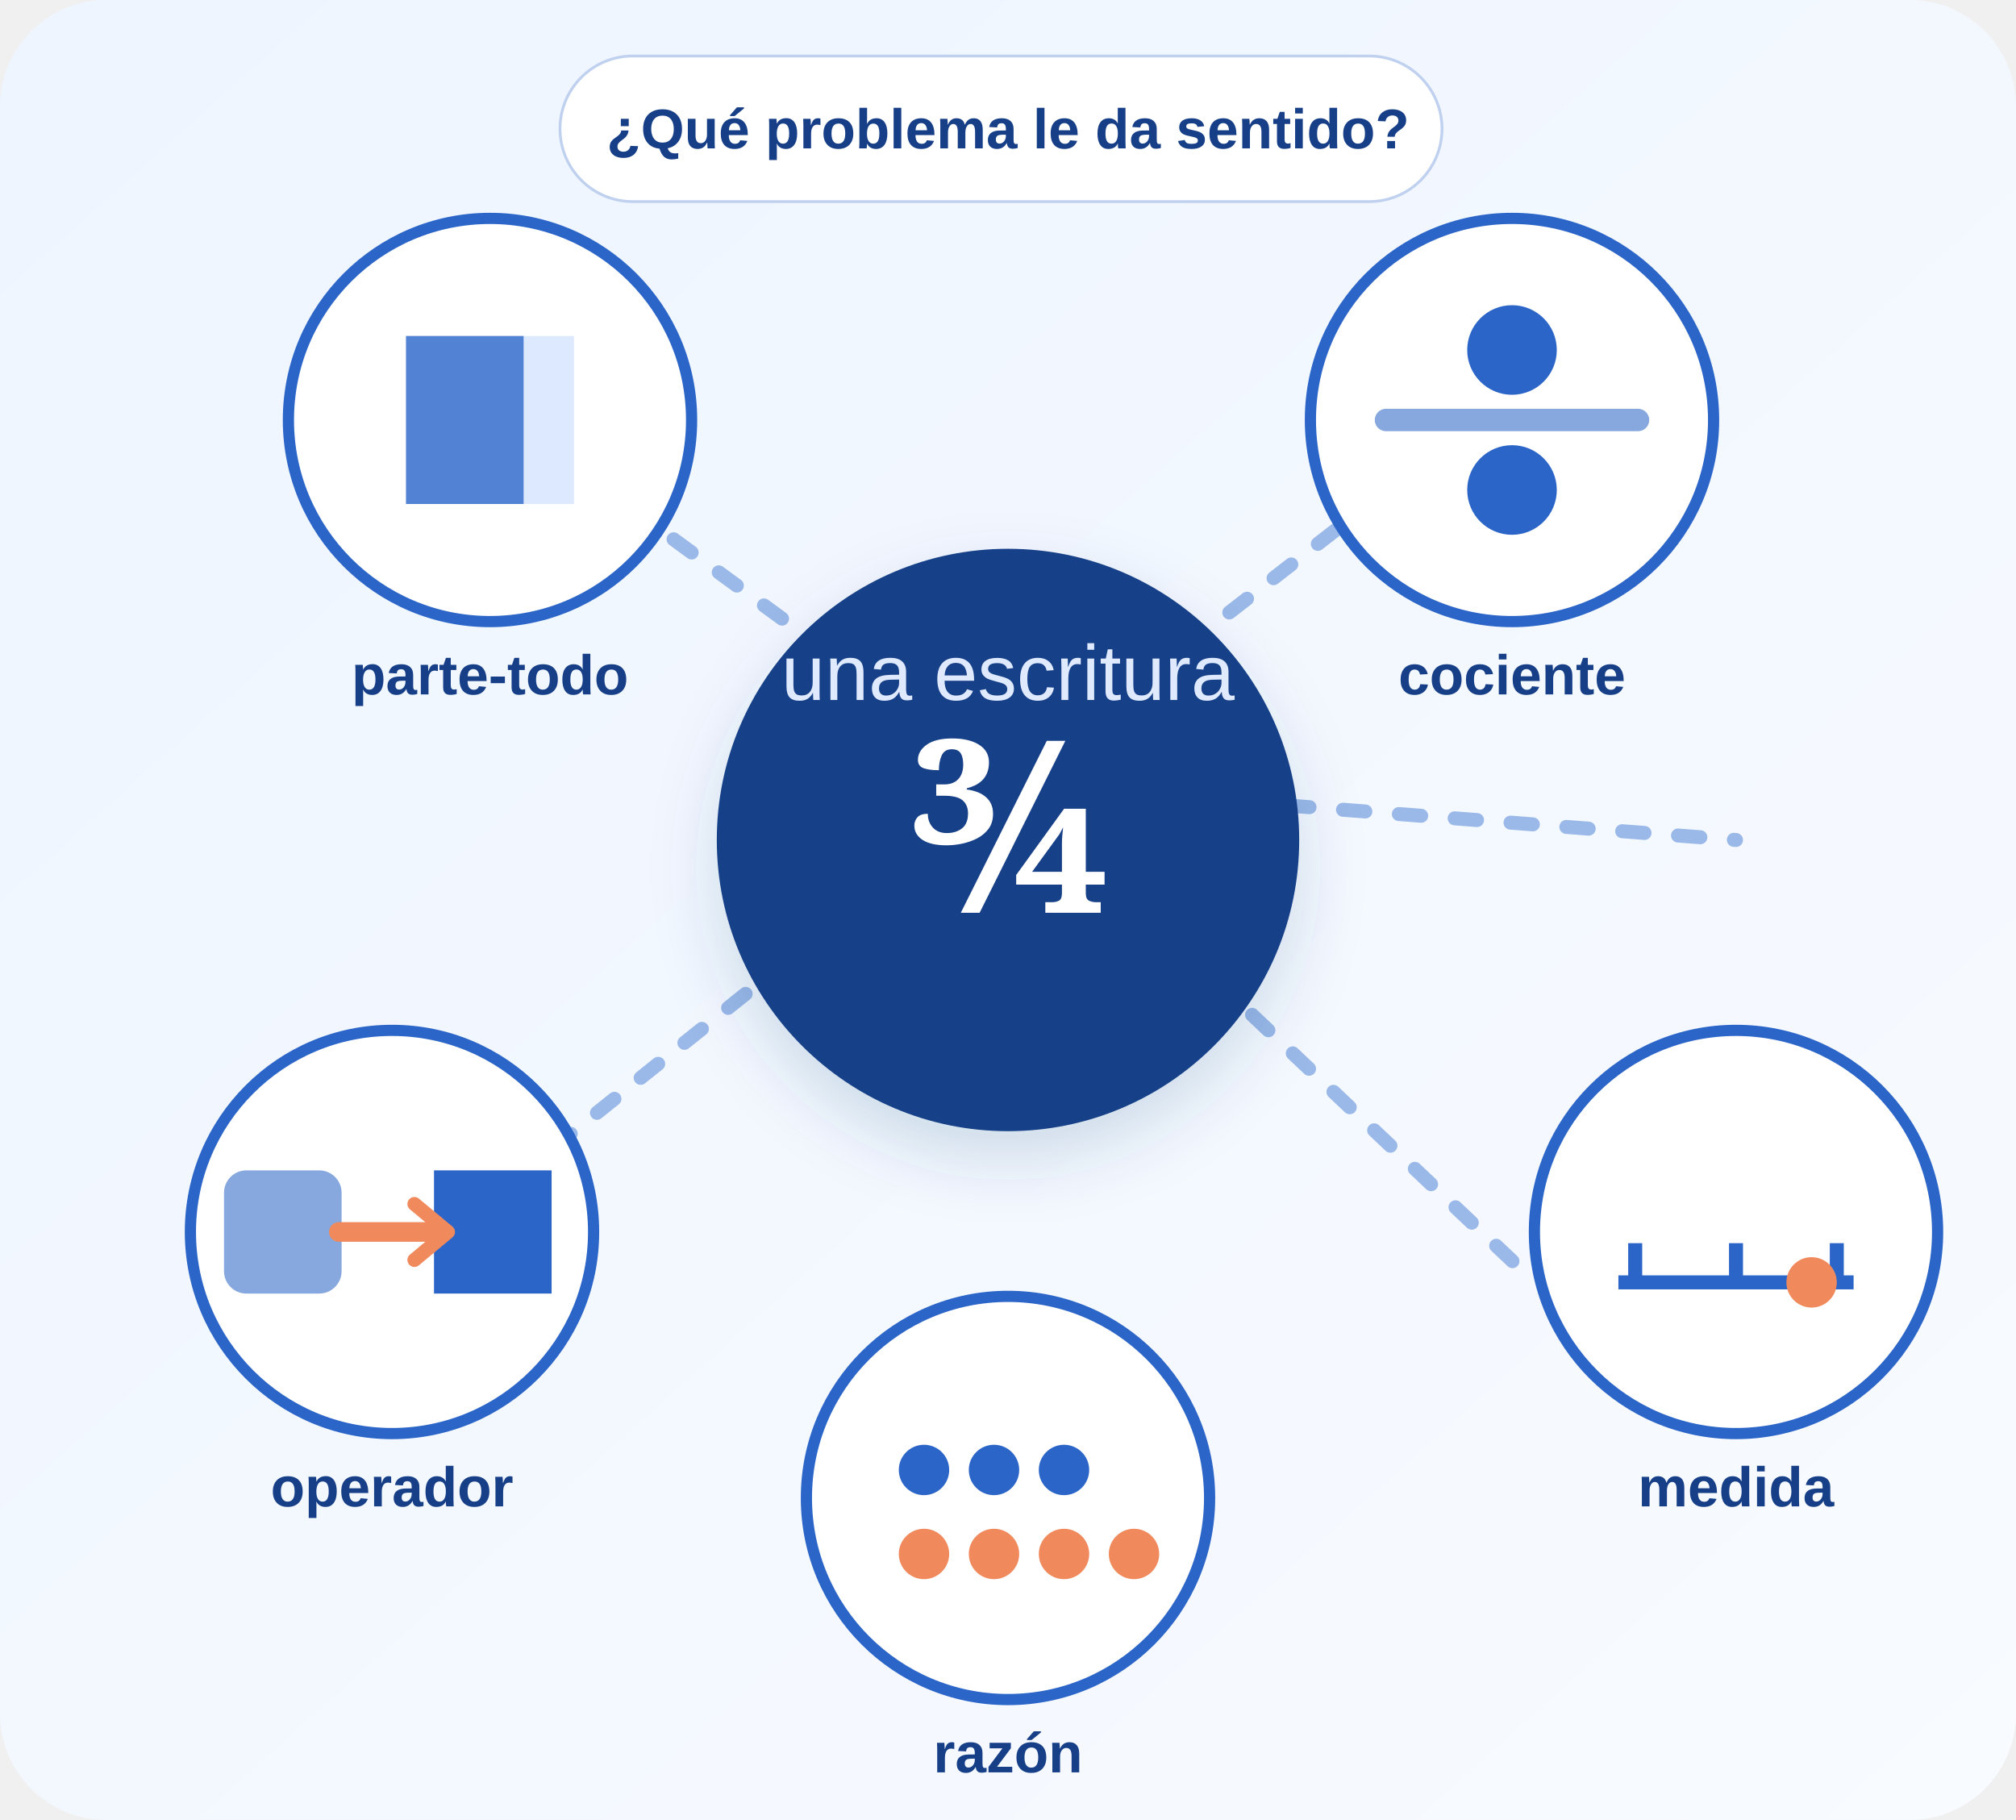
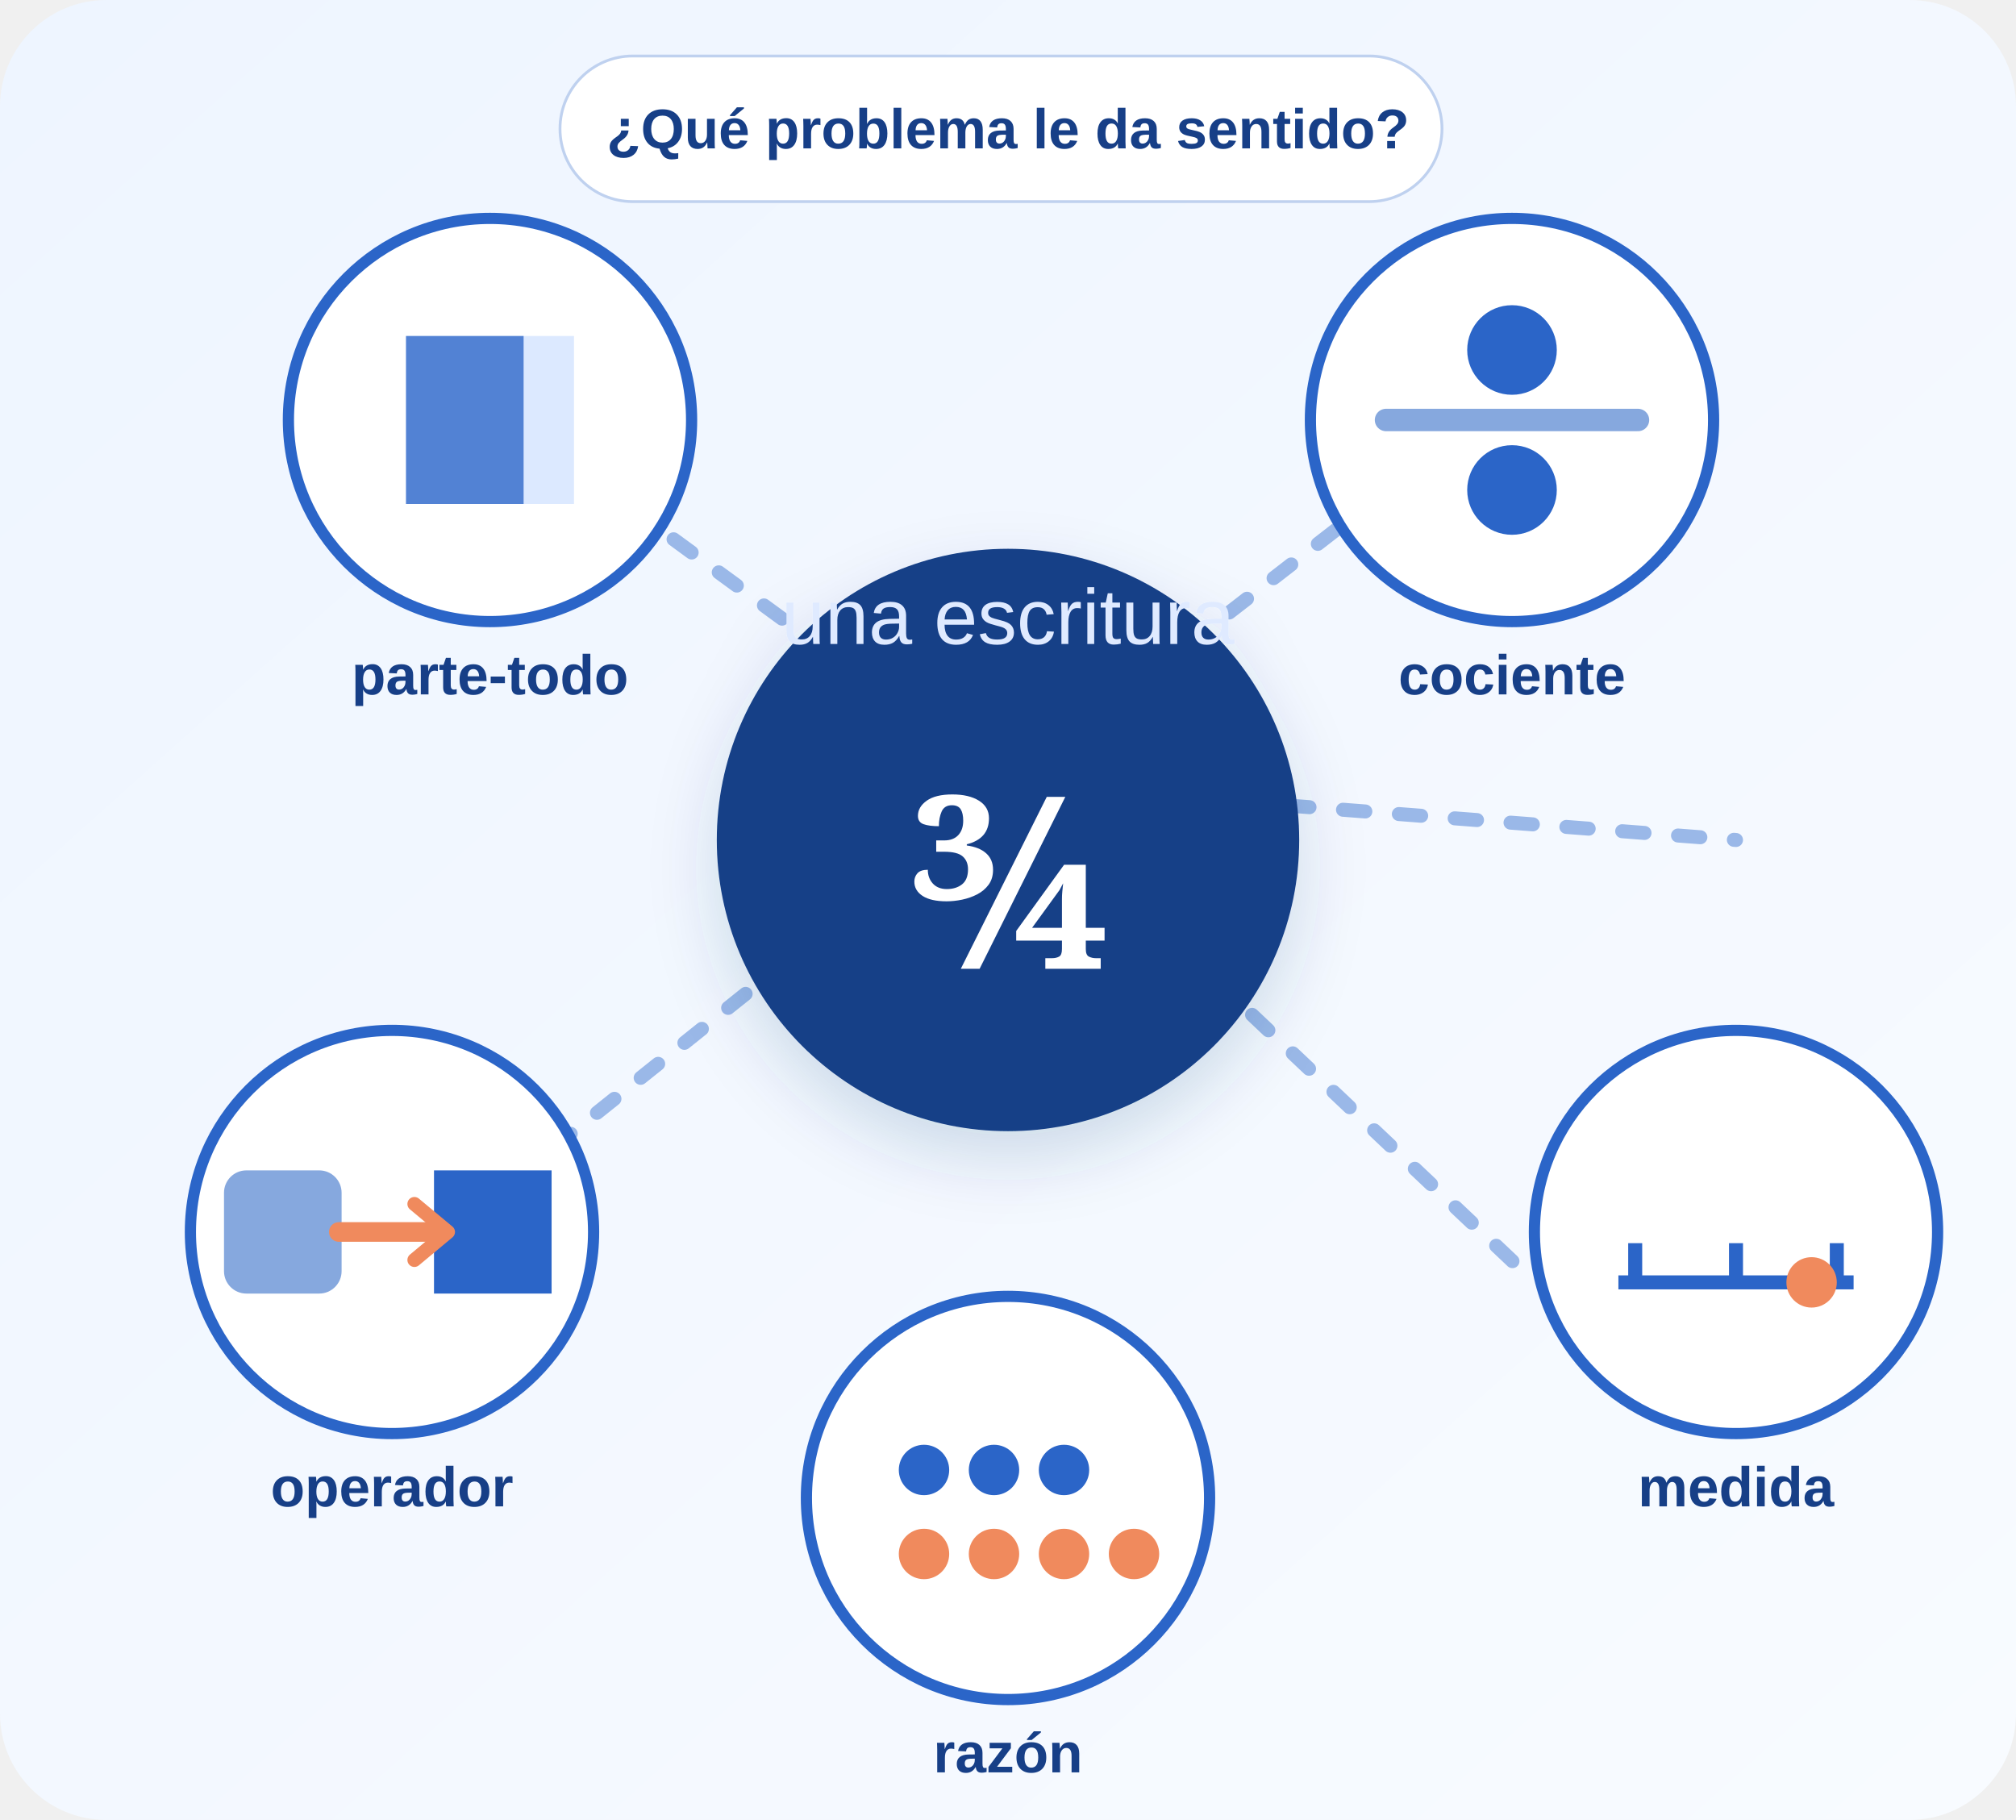
<svg xmlns="http://www.w3.org/2000/svg" viewBox="0 0 720 650" role="img" aria-labelledby="title desc">
  <defs>
    <linearGradient id="bg" x1="0" y1="0" x2="1" y2="1">
      <stop offset="0" stop-color="#eef5ff" />
      <stop offset="1" stop-color="#f8fbff" />
    </linearGradient>
    <filter id="shadow" x="-20%" y="-20%" width="140%" height="140%">
      <feDropShadow dx="0" dy="10" stdDeviation="12" flood-color="#123a72" flood-opacity=".16" />
    </filter>
  </defs>
  <rect width="720" height="650" rx="38" fill="url(#bg)" />
  <rect x="200" y="20" width="315" height="52" rx="26" fill="#ffffff" stroke="#bfd1ef" />
  <text x="360" y="53" text-anchor="middle" font-family="Arial, sans-serif" font-size="20" font-weight="700" fill="#173f87">¿Qué problema le da sentido?</text>
  <path d="M360 280 L155 130 M360 280 L560 125 M360 280 L620 300 M360 280 L545 455 M360 280 L160 440" stroke="#9ab8e8" stroke-width="5" stroke-linecap="round" stroke-dasharray="8 12" />
  <g filter="url(#shadow)">
    <circle cx="360" cy="300" r="104" fill="#173f87" />
-     <text x="360" y="250" text-anchor="middle" font-family="Arial, sans-serif" font-size="28" fill="#dfeaff">una escritura</text>
-     <text x="360" y="326" text-anchor="middle" font-family="Georgia, serif" font-size="86" font-weight="700" fill="#ffffff">¾</text>
+     <text x="360" y="230" text-anchor="middle" font-family="Arial, sans-serif" font-size="28" fill="#dfeaff">una escritura</text>
+     <text x="360" y="346" text-anchor="middle" font-family="Georgia, serif" font-size="86" font-weight="700" fill="#ffffff">¾</text>
  </g>
  <g font-family="Arial, sans-serif" text-anchor="middle" font-weight="700">
    <g transform="translate(175 150)">
      <circle r="72" fill="#ffffff" stroke="#2b65c8" stroke-width="4" />
      <path d="M-30 -30h60v60h-60z" fill="#dce9ff" />
      <path d="M-30 -30h42v60h-42z" fill="#2b65c8" opacity=".78" />
      <text y="98" font-size="20" fill="#173f87">parte-todo</text>
    </g>
    <g transform="translate(540 150)">
      <circle r="72" fill="#ffffff" stroke="#2b65c8" stroke-width="4" />
      <circle cx="0" cy="-25" r="16" fill="#2b65c8" />
      <circle cx="0" cy="25" r="16" fill="#2b65c8" />
      <path d="M-45 0 h 90" stroke="#86a8de" stroke-width="8" stroke-linecap="round" />
      <text y="98" font-size="20" fill="#173f87">cociente</text>
    </g>
    <g transform="translate(620 440)">
      <circle r="72" fill="#ffffff" stroke="#2b65c8" stroke-width="4" />
      <path d="M-42 18h84M-36 18v-14M0 18v-14M36 18v-14" stroke="#2b65c8" stroke-width="5" />
      <circle cx="27" cy="18" r="9" fill="#f08a5d" />
      <text y="98" font-size="20" fill="#173f87">medida</text>
    </g>
    <g transform="translate(140 440)">
      <circle r="72" fill="#ffffff" stroke="#2b65c8" stroke-width="4" />
      <rect x="-60" y="-22" width="42" height="44" rx="8" fill="#86a8de" />
      <path d="M15 -22 h42 v 44 H15z" fill="#2b65c8" />
      <path d="M-19 0h33" stroke="#f08a5d" stroke-width="7" stroke-linecap="round" />
      <path d="M8 -10l12 10L8 10" fill="none" stroke="#f08a5d" stroke-width="5" stroke-linecap="round" stroke-linejoin="round" />
      <text y="98" font-size="20" fill="#173f87">operador</text>
    </g>
    <g transform="translate(360 535)">
      <circle r="72" fill="#ffffff" stroke="#2b65c8" stroke-width="4" />
      <g fill="#2b65c8">
        <circle cx="-30" cy="-10" r="9" />
        <circle cx="-5" cy="-10" r="9" />
        <circle cx="20" cy="-10" r="9" />
      </g>
      <g fill="#f08a5d">
        <circle cx="-30" cy="20" r="9" />
        <circle cx="-5" cy="20" r="9" />
        <circle cx="20" cy="20" r="9" />
        <circle cx="45" cy="20" r="9" />
      </g>
      <text y="98" font-size="20" fill="#173f87">razón</text>
    </g>
  </g>
</svg>
